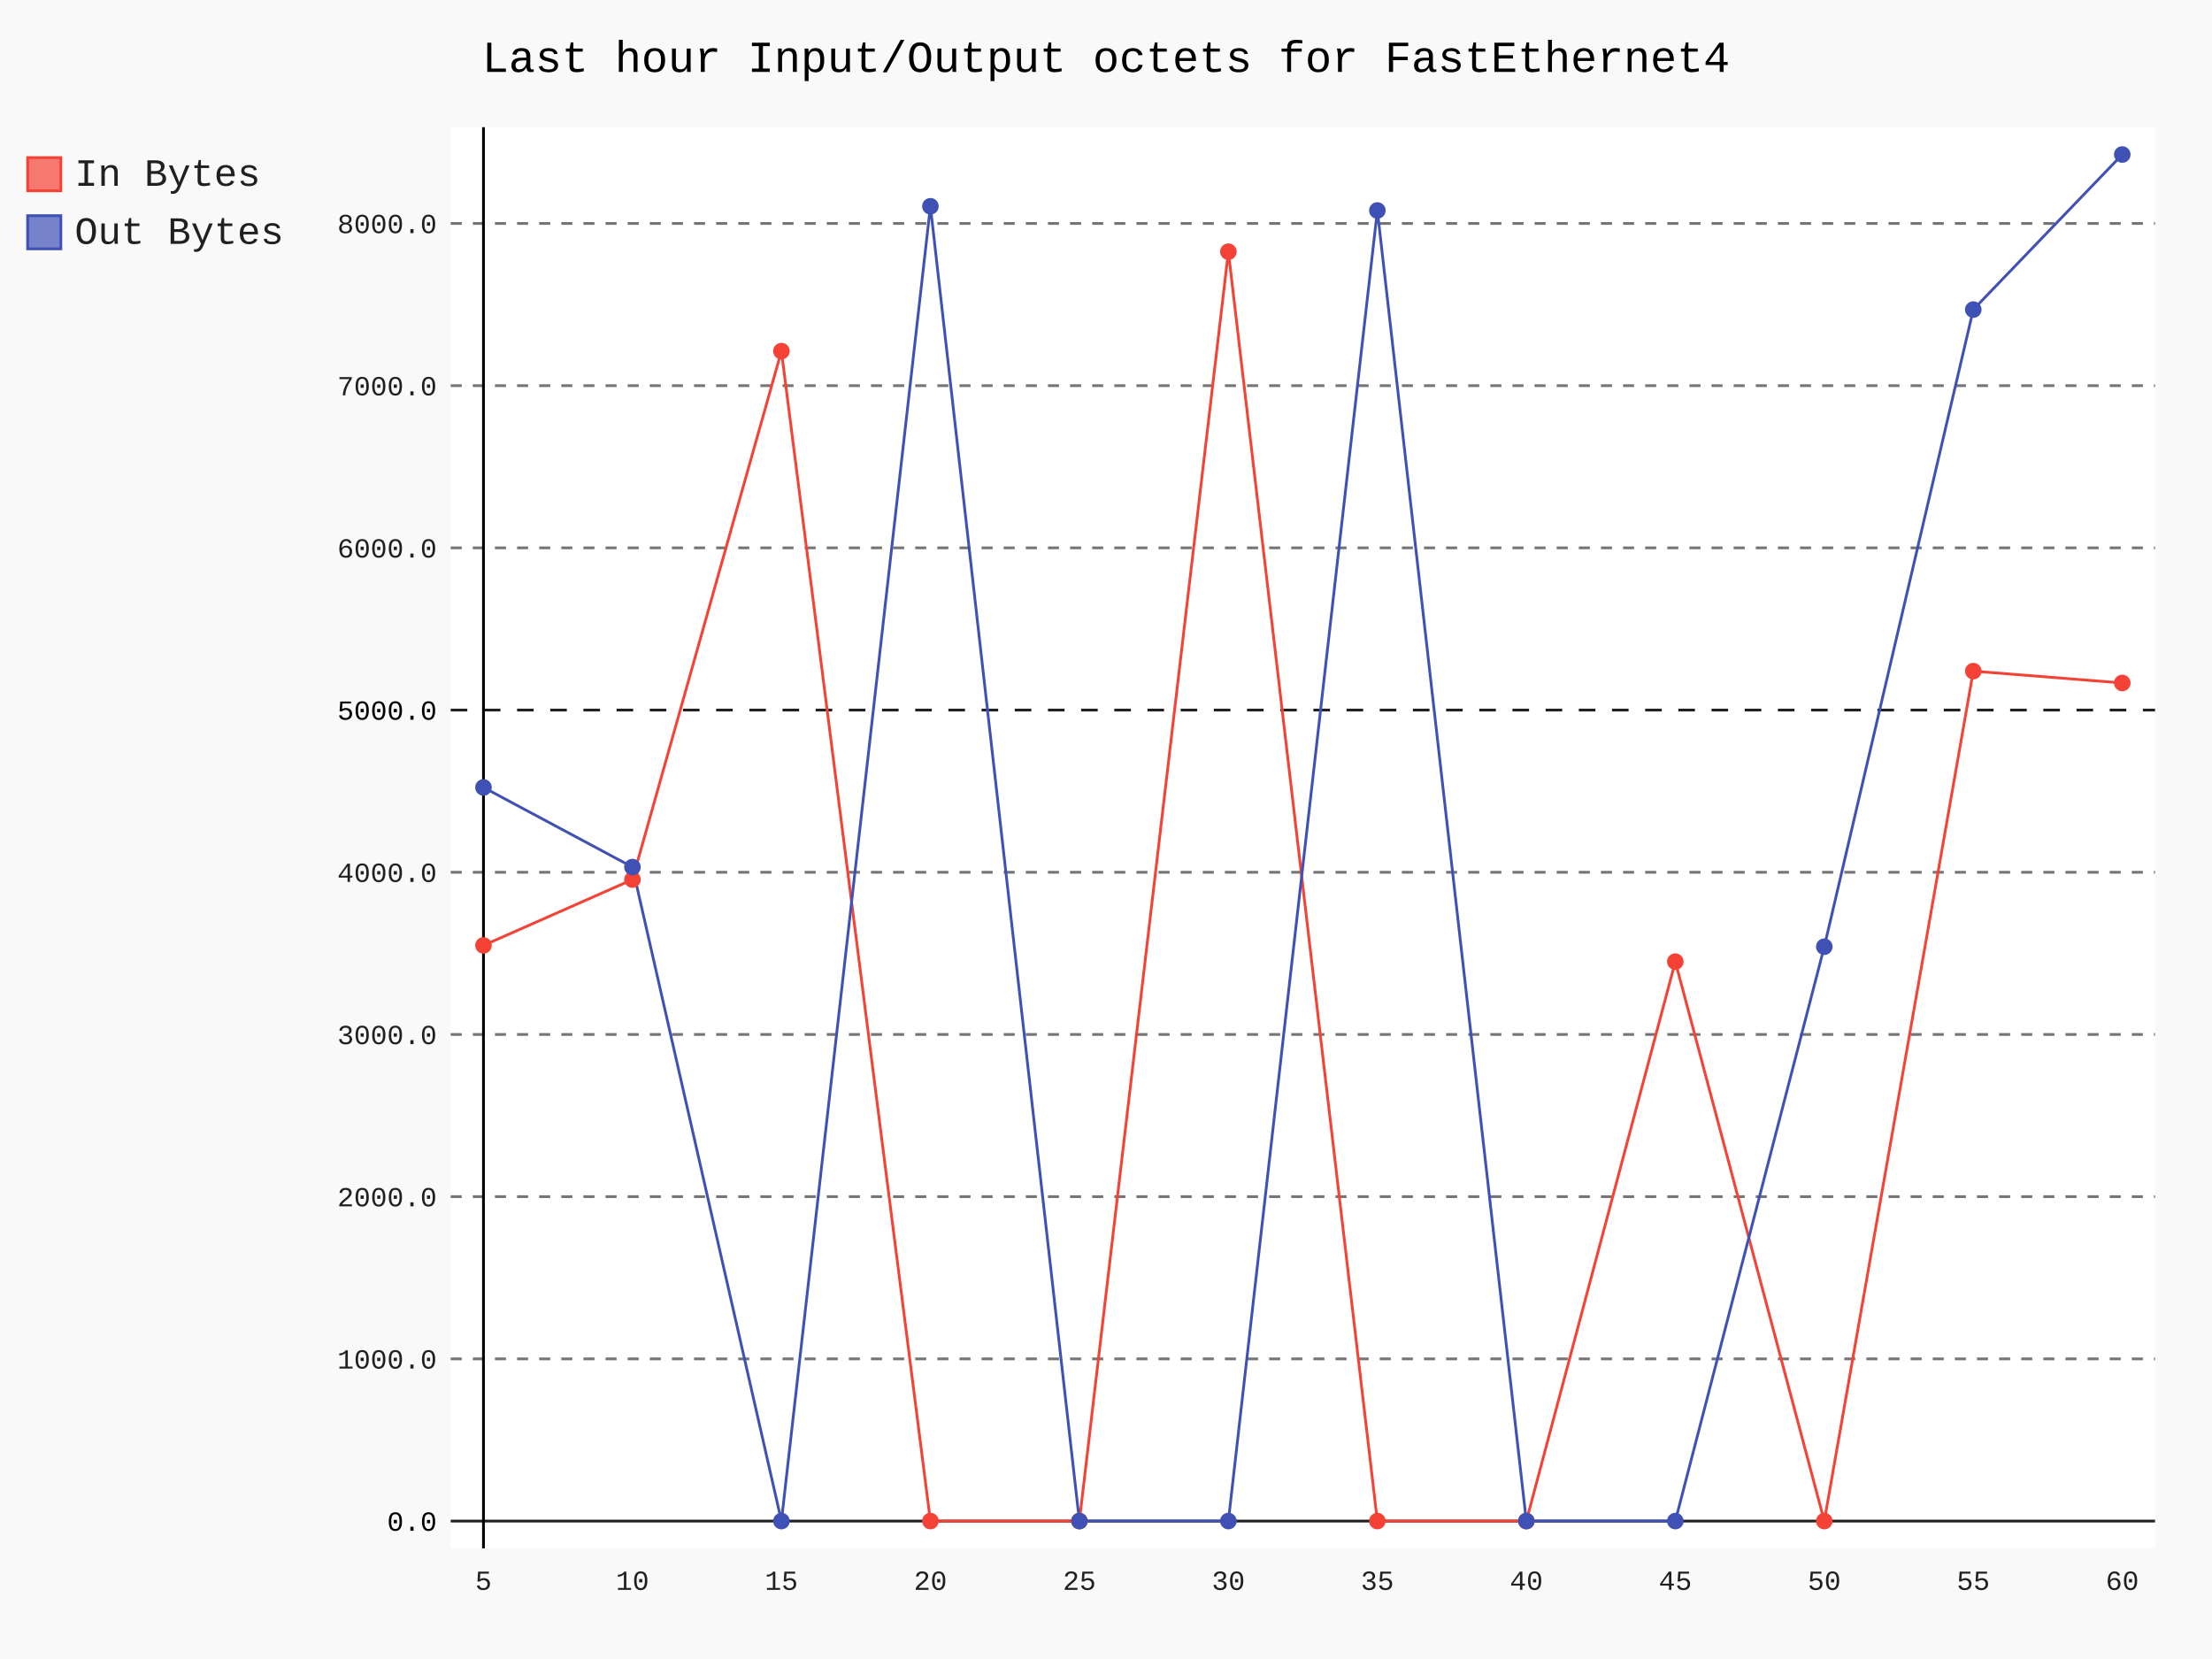
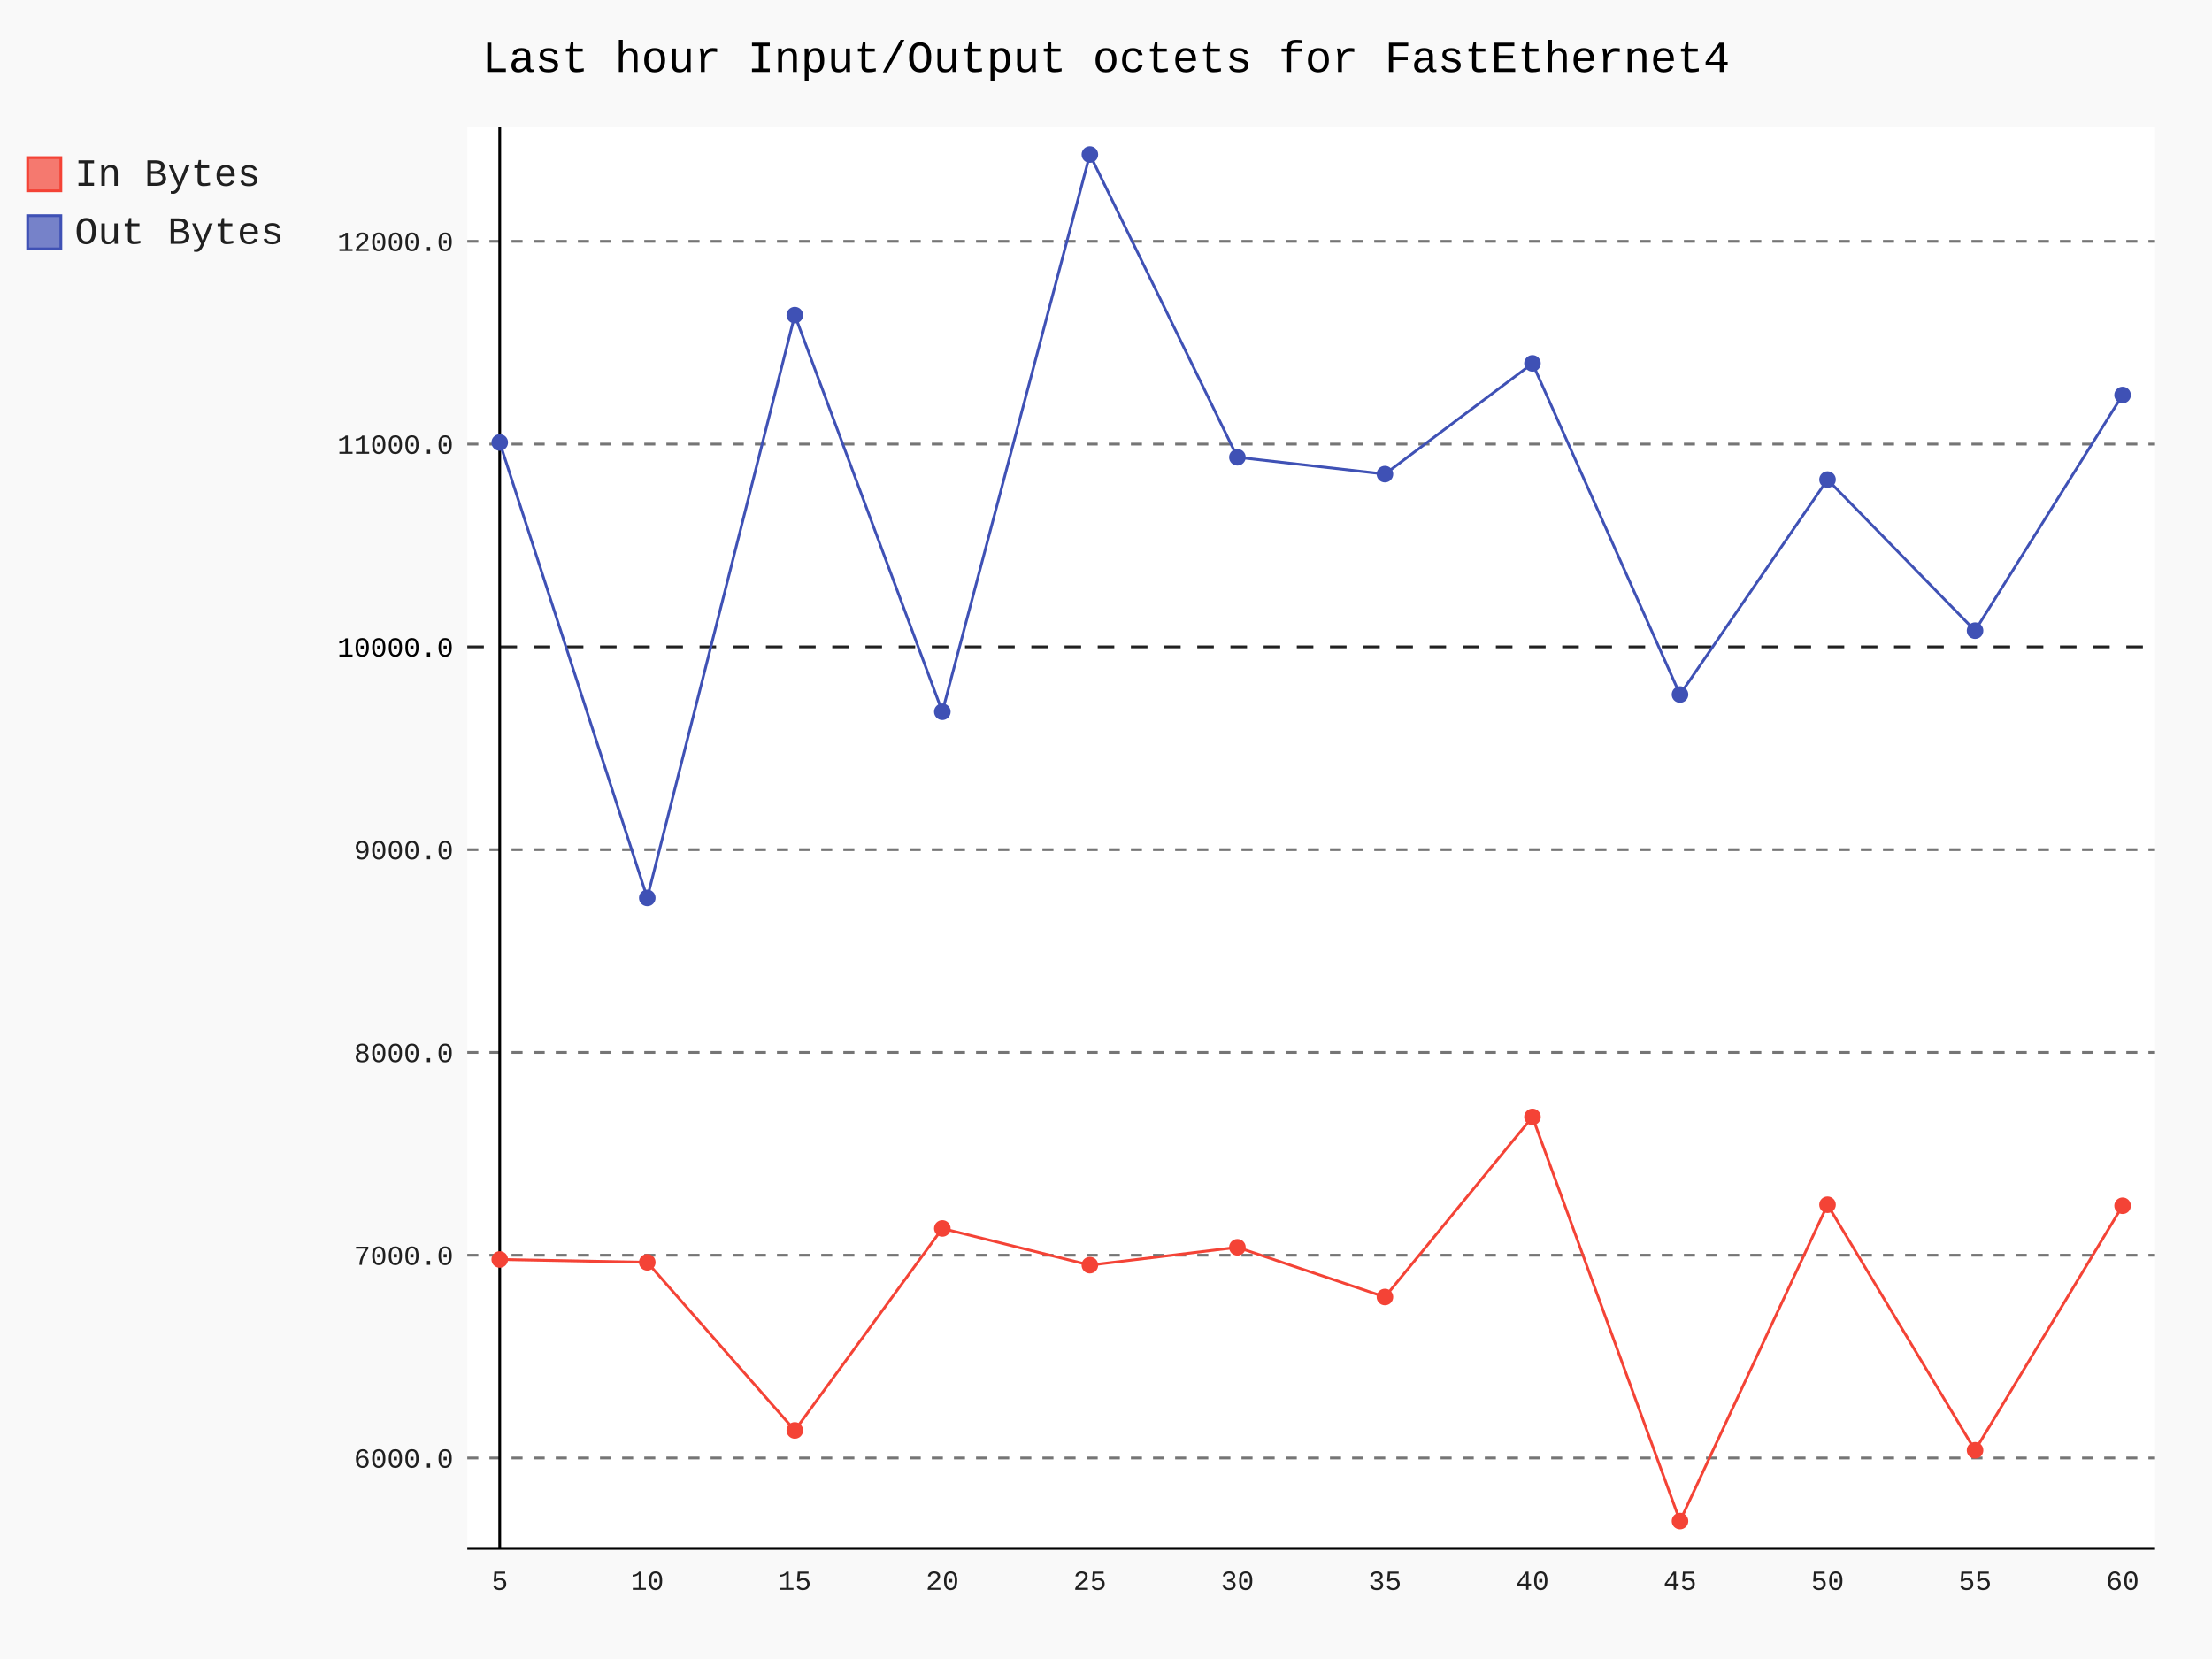
- <svg xmlns="http://www.w3.org/2000/svg" class="pygal-chart" id="chart-d2ea985c-b4ff-4d6e-8358-0f989f53d79f" viewBox="0 0 800 600">
+ <svg xmlns="http://www.w3.org/2000/svg" class="pygal-chart" id="chart-ba2d548b-999e-43e1-b2df-b6a1bdf8e7f8" viewBox="0 0 800 600">
  <defs>
-     <style type="text/css">#chart-d2ea985c-b4ff-4d6e-8358-0f989f53d79f{-webkit-user-select:none;-webkit-font-smoothing:antialiased;font-family:Consolas,"Liberation Mono",Menlo,Courier,monospace}#chart-d2ea985c-b4ff-4d6e-8358-0f989f53d79f .title{font-family:Consolas,"Liberation Mono",Menlo,Courier,monospace;font-size:16px}#chart-d2ea985c-b4ff-4d6e-8358-0f989f53d79f .legends .legend text{font-family:Consolas,"Liberation Mono",Menlo,Courier,monospace;font-size:14px}#chart-d2ea985c-b4ff-4d6e-8358-0f989f53d79f .axis text{font-family:Consolas,"Liberation Mono",Menlo,Courier,monospace;font-size:10px}#chart-d2ea985c-b4ff-4d6e-8358-0f989f53d79f .axis text.major{font-family:Consolas,"Liberation Mono",Menlo,Courier,monospace;font-size:10px}#chart-d2ea985c-b4ff-4d6e-8358-0f989f53d79f .text-overlay text.value{font-family:Consolas,"Liberation Mono",Menlo,Courier,monospace;font-size:16px}#chart-d2ea985c-b4ff-4d6e-8358-0f989f53d79f .text-overlay text.label{font-family:Consolas,"Liberation Mono",Menlo,Courier,monospace;font-size:10px}#chart-d2ea985c-b4ff-4d6e-8358-0f989f53d79f .tooltip{font-family:Consolas,"Liberation Mono",Menlo,Courier,monospace;font-size:14px}#chart-d2ea985c-b4ff-4d6e-8358-0f989f53d79f text.no_data{font-family:Consolas,"Liberation Mono",Menlo,Courier,monospace;font-size:64px}
- #chart-d2ea985c-b4ff-4d6e-8358-0f989f53d79f{background-color:rgba(249,249,249,1)}#chart-d2ea985c-b4ff-4d6e-8358-0f989f53d79f path,#chart-d2ea985c-b4ff-4d6e-8358-0f989f53d79f line,#chart-d2ea985c-b4ff-4d6e-8358-0f989f53d79f rect,#chart-d2ea985c-b4ff-4d6e-8358-0f989f53d79f circle{-webkit-transition:150ms;-moz-transition:150ms;transition:150ms}#chart-d2ea985c-b4ff-4d6e-8358-0f989f53d79f .graph &gt; .background{fill:rgba(249,249,249,1)}#chart-d2ea985c-b4ff-4d6e-8358-0f989f53d79f .plot &gt; .background{fill:rgba(255,255,255,1)}#chart-d2ea985c-b4ff-4d6e-8358-0f989f53d79f .graph{fill:rgba(0,0,0,.87)}#chart-d2ea985c-b4ff-4d6e-8358-0f989f53d79f text.no_data{fill:rgba(0,0,0,1)}#chart-d2ea985c-b4ff-4d6e-8358-0f989f53d79f .title{fill:rgba(0,0,0,1)}#chart-d2ea985c-b4ff-4d6e-8358-0f989f53d79f .legends .legend text{fill:rgba(0,0,0,.87)}#chart-d2ea985c-b4ff-4d6e-8358-0f989f53d79f .legends .legend:hover text{fill:rgba(0,0,0,1)}#chart-d2ea985c-b4ff-4d6e-8358-0f989f53d79f .axis .line{stroke:rgba(0,0,0,1)}#chart-d2ea985c-b4ff-4d6e-8358-0f989f53d79f .axis .guide.line{stroke:rgba(0,0,0,.54)}#chart-d2ea985c-b4ff-4d6e-8358-0f989f53d79f .axis .major.line{stroke:rgba(0,0,0,.87)}#chart-d2ea985c-b4ff-4d6e-8358-0f989f53d79f .axis text.major{fill:rgba(0,0,0,1)}#chart-d2ea985c-b4ff-4d6e-8358-0f989f53d79f .axis.y .guides:hover .guide.line,#chart-d2ea985c-b4ff-4d6e-8358-0f989f53d79f .line-graph .axis.x .guides:hover .guide.line,#chart-d2ea985c-b4ff-4d6e-8358-0f989f53d79f .stackedline-graph .axis.x .guides:hover .guide.line,#chart-d2ea985c-b4ff-4d6e-8358-0f989f53d79f .xy-graph .axis.x .guides:hover .guide.line{stroke:rgba(0,0,0,1)}#chart-d2ea985c-b4ff-4d6e-8358-0f989f53d79f .axis .guides:hover text{fill:rgba(0,0,0,1)}#chart-d2ea985c-b4ff-4d6e-8358-0f989f53d79f .reactive{fill-opacity:.7}#chart-d2ea985c-b4ff-4d6e-8358-0f989f53d79f .ci{stroke:rgba(0,0,0,.87)}#chart-d2ea985c-b4ff-4d6e-8358-0f989f53d79f .reactive.active,#chart-d2ea985c-b4ff-4d6e-8358-0f989f53d79f .active .reactive{fill-opacity:.8;stroke-width:4}#chart-d2ea985c-b4ff-4d6e-8358-0f989f53d79f .series text{fill:rgba(0,0,0,1)}#chart-d2ea985c-b4ff-4d6e-8358-0f989f53d79f .tooltip rect{fill:rgba(255,255,255,1);stroke:rgba(0,0,0,1);-webkit-transition:opacity 150ms;-moz-transition:opacity 150ms;transition:opacity 150ms}#chart-d2ea985c-b4ff-4d6e-8358-0f989f53d79f .tooltip .label{fill:rgba(0,0,0,.87)}#chart-d2ea985c-b4ff-4d6e-8358-0f989f53d79f .tooltip .label{fill:rgba(0,0,0,.87)}#chart-d2ea985c-b4ff-4d6e-8358-0f989f53d79f .tooltip .legend{font-size:.8em;fill:rgba(0,0,0,.54)}#chart-d2ea985c-b4ff-4d6e-8358-0f989f53d79f .tooltip .x_label{font-size:.6em;fill:rgba(0,0,0,1)}#chart-d2ea985c-b4ff-4d6e-8358-0f989f53d79f .tooltip .xlink{font-size:.5em;text-decoration:underline}#chart-d2ea985c-b4ff-4d6e-8358-0f989f53d79f .tooltip .value{font-size:1.5em}#chart-d2ea985c-b4ff-4d6e-8358-0f989f53d79f .map-element{fill:rgba(255,255,255,1);stroke:rgba(0,0,0,.54) !important}#chart-d2ea985c-b4ff-4d6e-8358-0f989f53d79f .map-element .reactive{fill-opacity:inherit}#chart-d2ea985c-b4ff-4d6e-8358-0f989f53d79f .color-0,#chart-d2ea985c-b4ff-4d6e-8358-0f989f53d79f .color-0 a:visited{stroke:#F44336;fill:#F44336}#chart-d2ea985c-b4ff-4d6e-8358-0f989f53d79f .color-1,#chart-d2ea985c-b4ff-4d6e-8358-0f989f53d79f .color-1 a:visited{stroke:#3F51B5;fill:#3F51B5}#chart-d2ea985c-b4ff-4d6e-8358-0f989f53d79f .text-overlay .color-0 text{fill:black}#chart-d2ea985c-b4ff-4d6e-8358-0f989f53d79f .text-overlay .color-1 text{fill:black}
- #chart-d2ea985c-b4ff-4d6e-8358-0f989f53d79f text.no_data{text-anchor:middle}#chart-d2ea985c-b4ff-4d6e-8358-0f989f53d79f .guide.line{fill:none}#chart-d2ea985c-b4ff-4d6e-8358-0f989f53d79f .centered{text-anchor:middle}#chart-d2ea985c-b4ff-4d6e-8358-0f989f53d79f .title{text-anchor:middle}#chart-d2ea985c-b4ff-4d6e-8358-0f989f53d79f .legends .legend text{fill-opacity:1}#chart-d2ea985c-b4ff-4d6e-8358-0f989f53d79f .axis.x text{text-anchor:middle}#chart-d2ea985c-b4ff-4d6e-8358-0f989f53d79f .axis.x:not(.web) text[transform]{text-anchor:start}#chart-d2ea985c-b4ff-4d6e-8358-0f989f53d79f .axis.x:not(.web) text[transform].backwards{text-anchor:end}#chart-d2ea985c-b4ff-4d6e-8358-0f989f53d79f .axis.y text{text-anchor:end}#chart-d2ea985c-b4ff-4d6e-8358-0f989f53d79f .axis.y text[transform].backwards{text-anchor:start}#chart-d2ea985c-b4ff-4d6e-8358-0f989f53d79f .axis.y2 text{text-anchor:start}#chart-d2ea985c-b4ff-4d6e-8358-0f989f53d79f .axis.y2 text[transform].backwards{text-anchor:end}#chart-d2ea985c-b4ff-4d6e-8358-0f989f53d79f .axis .guide.line{stroke-dasharray:4,4}#chart-d2ea985c-b4ff-4d6e-8358-0f989f53d79f .axis .major.guide.line{stroke-dasharray:6,6}#chart-d2ea985c-b4ff-4d6e-8358-0f989f53d79f .horizontal .axis.y .guide.line,#chart-d2ea985c-b4ff-4d6e-8358-0f989f53d79f .horizontal .axis.y2 .guide.line,#chart-d2ea985c-b4ff-4d6e-8358-0f989f53d79f .vertical .axis.x .guide.line{opacity:0}#chart-d2ea985c-b4ff-4d6e-8358-0f989f53d79f .horizontal .axis.always_show .guide.line,#chart-d2ea985c-b4ff-4d6e-8358-0f989f53d79f .vertical .axis.always_show .guide.line{opacity:1 !important}#chart-d2ea985c-b4ff-4d6e-8358-0f989f53d79f .axis.y .guides:hover .guide.line,#chart-d2ea985c-b4ff-4d6e-8358-0f989f53d79f .axis.y2 .guides:hover .guide.line,#chart-d2ea985c-b4ff-4d6e-8358-0f989f53d79f .axis.x .guides:hover .guide.line{opacity:1}#chart-d2ea985c-b4ff-4d6e-8358-0f989f53d79f .axis .guides:hover text{opacity:1}#chart-d2ea985c-b4ff-4d6e-8358-0f989f53d79f .nofill{fill:none}#chart-d2ea985c-b4ff-4d6e-8358-0f989f53d79f .subtle-fill{fill-opacity:.2}#chart-d2ea985c-b4ff-4d6e-8358-0f989f53d79f .dot{stroke-width:1px;fill-opacity:1}#chart-d2ea985c-b4ff-4d6e-8358-0f989f53d79f .dot.active{stroke-width:5px}#chart-d2ea985c-b4ff-4d6e-8358-0f989f53d79f .dot.negative{fill:transparent}#chart-d2ea985c-b4ff-4d6e-8358-0f989f53d79f text,#chart-d2ea985c-b4ff-4d6e-8358-0f989f53d79f tspan{stroke:none !important}#chart-d2ea985c-b4ff-4d6e-8358-0f989f53d79f .series text.active{opacity:1}#chart-d2ea985c-b4ff-4d6e-8358-0f989f53d79f .tooltip rect{fill-opacity:.95;stroke-width:.5}#chart-d2ea985c-b4ff-4d6e-8358-0f989f53d79f .tooltip text{fill-opacity:1}#chart-d2ea985c-b4ff-4d6e-8358-0f989f53d79f .showable{visibility:hidden}#chart-d2ea985c-b4ff-4d6e-8358-0f989f53d79f .showable.shown{visibility:visible}</style>
+     <style type="text/css">#chart-ba2d548b-999e-43e1-b2df-b6a1bdf8e7f8{-webkit-user-select:none;-webkit-font-smoothing:antialiased;font-family:Consolas,"Liberation Mono",Menlo,Courier,monospace}#chart-ba2d548b-999e-43e1-b2df-b6a1bdf8e7f8 .title{font-family:Consolas,"Liberation Mono",Menlo,Courier,monospace;font-size:16px}#chart-ba2d548b-999e-43e1-b2df-b6a1bdf8e7f8 .legends .legend text{font-family:Consolas,"Liberation Mono",Menlo,Courier,monospace;font-size:14px}#chart-ba2d548b-999e-43e1-b2df-b6a1bdf8e7f8 .axis text{font-family:Consolas,"Liberation Mono",Menlo,Courier,monospace;font-size:10px}#chart-ba2d548b-999e-43e1-b2df-b6a1bdf8e7f8 .axis text.major{font-family:Consolas,"Liberation Mono",Menlo,Courier,monospace;font-size:10px}#chart-ba2d548b-999e-43e1-b2df-b6a1bdf8e7f8 .text-overlay text.value{font-family:Consolas,"Liberation Mono",Menlo,Courier,monospace;font-size:16px}#chart-ba2d548b-999e-43e1-b2df-b6a1bdf8e7f8 .text-overlay text.label{font-family:Consolas,"Liberation Mono",Menlo,Courier,monospace;font-size:10px}#chart-ba2d548b-999e-43e1-b2df-b6a1bdf8e7f8 .tooltip{font-family:Consolas,"Liberation Mono",Menlo,Courier,monospace;font-size:14px}#chart-ba2d548b-999e-43e1-b2df-b6a1bdf8e7f8 text.no_data{font-family:Consolas,"Liberation Mono",Menlo,Courier,monospace;font-size:64px}
+ #chart-ba2d548b-999e-43e1-b2df-b6a1bdf8e7f8{background-color:rgba(249,249,249,1)}#chart-ba2d548b-999e-43e1-b2df-b6a1bdf8e7f8 path,#chart-ba2d548b-999e-43e1-b2df-b6a1bdf8e7f8 line,#chart-ba2d548b-999e-43e1-b2df-b6a1bdf8e7f8 rect,#chart-ba2d548b-999e-43e1-b2df-b6a1bdf8e7f8 circle{-webkit-transition:150ms;-moz-transition:150ms;transition:150ms}#chart-ba2d548b-999e-43e1-b2df-b6a1bdf8e7f8 .graph &gt; .background{fill:rgba(249,249,249,1)}#chart-ba2d548b-999e-43e1-b2df-b6a1bdf8e7f8 .plot &gt; .background{fill:rgba(255,255,255,1)}#chart-ba2d548b-999e-43e1-b2df-b6a1bdf8e7f8 .graph{fill:rgba(0,0,0,.87)}#chart-ba2d548b-999e-43e1-b2df-b6a1bdf8e7f8 text.no_data{fill:rgba(0,0,0,1)}#chart-ba2d548b-999e-43e1-b2df-b6a1bdf8e7f8 .title{fill:rgba(0,0,0,1)}#chart-ba2d548b-999e-43e1-b2df-b6a1bdf8e7f8 .legends .legend text{fill:rgba(0,0,0,.87)}#chart-ba2d548b-999e-43e1-b2df-b6a1bdf8e7f8 .legends .legend:hover text{fill:rgba(0,0,0,1)}#chart-ba2d548b-999e-43e1-b2df-b6a1bdf8e7f8 .axis .line{stroke:rgba(0,0,0,1)}#chart-ba2d548b-999e-43e1-b2df-b6a1bdf8e7f8 .axis .guide.line{stroke:rgba(0,0,0,.54)}#chart-ba2d548b-999e-43e1-b2df-b6a1bdf8e7f8 .axis .major.line{stroke:rgba(0,0,0,.87)}#chart-ba2d548b-999e-43e1-b2df-b6a1bdf8e7f8 .axis text.major{fill:rgba(0,0,0,1)}#chart-ba2d548b-999e-43e1-b2df-b6a1bdf8e7f8 .axis.y .guides:hover .guide.line,#chart-ba2d548b-999e-43e1-b2df-b6a1bdf8e7f8 .line-graph .axis.x .guides:hover .guide.line,#chart-ba2d548b-999e-43e1-b2df-b6a1bdf8e7f8 .stackedline-graph .axis.x .guides:hover .guide.line,#chart-ba2d548b-999e-43e1-b2df-b6a1bdf8e7f8 .xy-graph .axis.x .guides:hover .guide.line{stroke:rgba(0,0,0,1)}#chart-ba2d548b-999e-43e1-b2df-b6a1bdf8e7f8 .axis .guides:hover text{fill:rgba(0,0,0,1)}#chart-ba2d548b-999e-43e1-b2df-b6a1bdf8e7f8 .reactive{fill-opacity:.7}#chart-ba2d548b-999e-43e1-b2df-b6a1bdf8e7f8 .ci{stroke:rgba(0,0,0,.87)}#chart-ba2d548b-999e-43e1-b2df-b6a1bdf8e7f8 .reactive.active,#chart-ba2d548b-999e-43e1-b2df-b6a1bdf8e7f8 .active .reactive{fill-opacity:.8;stroke-width:4}#chart-ba2d548b-999e-43e1-b2df-b6a1bdf8e7f8 .series text{fill:rgba(0,0,0,1)}#chart-ba2d548b-999e-43e1-b2df-b6a1bdf8e7f8 .tooltip rect{fill:rgba(255,255,255,1);stroke:rgba(0,0,0,1);-webkit-transition:opacity 150ms;-moz-transition:opacity 150ms;transition:opacity 150ms}#chart-ba2d548b-999e-43e1-b2df-b6a1bdf8e7f8 .tooltip .label{fill:rgba(0,0,0,.87)}#chart-ba2d548b-999e-43e1-b2df-b6a1bdf8e7f8 .tooltip .label{fill:rgba(0,0,0,.87)}#chart-ba2d548b-999e-43e1-b2df-b6a1bdf8e7f8 .tooltip .legend{font-size:.8em;fill:rgba(0,0,0,.54)}#chart-ba2d548b-999e-43e1-b2df-b6a1bdf8e7f8 .tooltip .x_label{font-size:.6em;fill:rgba(0,0,0,1)}#chart-ba2d548b-999e-43e1-b2df-b6a1bdf8e7f8 .tooltip .xlink{font-size:.5em;text-decoration:underline}#chart-ba2d548b-999e-43e1-b2df-b6a1bdf8e7f8 .tooltip .value{font-size:1.5em}#chart-ba2d548b-999e-43e1-b2df-b6a1bdf8e7f8 .map-element{fill:rgba(255,255,255,1);stroke:rgba(0,0,0,.54) !important}#chart-ba2d548b-999e-43e1-b2df-b6a1bdf8e7f8 .map-element .reactive{fill-opacity:inherit}#chart-ba2d548b-999e-43e1-b2df-b6a1bdf8e7f8 .color-0,#chart-ba2d548b-999e-43e1-b2df-b6a1bdf8e7f8 .color-0 a:visited{stroke:#F44336;fill:#F44336}#chart-ba2d548b-999e-43e1-b2df-b6a1bdf8e7f8 .color-1,#chart-ba2d548b-999e-43e1-b2df-b6a1bdf8e7f8 .color-1 a:visited{stroke:#3F51B5;fill:#3F51B5}#chart-ba2d548b-999e-43e1-b2df-b6a1bdf8e7f8 .text-overlay .color-0 text{fill:black}#chart-ba2d548b-999e-43e1-b2df-b6a1bdf8e7f8 .text-overlay .color-1 text{fill:black}
+ #chart-ba2d548b-999e-43e1-b2df-b6a1bdf8e7f8 text.no_data{text-anchor:middle}#chart-ba2d548b-999e-43e1-b2df-b6a1bdf8e7f8 .guide.line{fill:none}#chart-ba2d548b-999e-43e1-b2df-b6a1bdf8e7f8 .centered{text-anchor:middle}#chart-ba2d548b-999e-43e1-b2df-b6a1bdf8e7f8 .title{text-anchor:middle}#chart-ba2d548b-999e-43e1-b2df-b6a1bdf8e7f8 .legends .legend text{fill-opacity:1}#chart-ba2d548b-999e-43e1-b2df-b6a1bdf8e7f8 .axis.x text{text-anchor:middle}#chart-ba2d548b-999e-43e1-b2df-b6a1bdf8e7f8 .axis.x:not(.web) text[transform]{text-anchor:start}#chart-ba2d548b-999e-43e1-b2df-b6a1bdf8e7f8 .axis.x:not(.web) text[transform].backwards{text-anchor:end}#chart-ba2d548b-999e-43e1-b2df-b6a1bdf8e7f8 .axis.y text{text-anchor:end}#chart-ba2d548b-999e-43e1-b2df-b6a1bdf8e7f8 .axis.y text[transform].backwards{text-anchor:start}#chart-ba2d548b-999e-43e1-b2df-b6a1bdf8e7f8 .axis.y2 text{text-anchor:start}#chart-ba2d548b-999e-43e1-b2df-b6a1bdf8e7f8 .axis.y2 text[transform].backwards{text-anchor:end}#chart-ba2d548b-999e-43e1-b2df-b6a1bdf8e7f8 .axis .guide.line{stroke-dasharray:4,4}#chart-ba2d548b-999e-43e1-b2df-b6a1bdf8e7f8 .axis .major.guide.line{stroke-dasharray:6,6}#chart-ba2d548b-999e-43e1-b2df-b6a1bdf8e7f8 .horizontal .axis.y .guide.line,#chart-ba2d548b-999e-43e1-b2df-b6a1bdf8e7f8 .horizontal .axis.y2 .guide.line,#chart-ba2d548b-999e-43e1-b2df-b6a1bdf8e7f8 .vertical .axis.x .guide.line{opacity:0}#chart-ba2d548b-999e-43e1-b2df-b6a1bdf8e7f8 .horizontal .axis.always_show .guide.line,#chart-ba2d548b-999e-43e1-b2df-b6a1bdf8e7f8 .vertical .axis.always_show .guide.line{opacity:1 !important}#chart-ba2d548b-999e-43e1-b2df-b6a1bdf8e7f8 .axis.y .guides:hover .guide.line,#chart-ba2d548b-999e-43e1-b2df-b6a1bdf8e7f8 .axis.y2 .guides:hover .guide.line,#chart-ba2d548b-999e-43e1-b2df-b6a1bdf8e7f8 .axis.x .guides:hover .guide.line{opacity:1}#chart-ba2d548b-999e-43e1-b2df-b6a1bdf8e7f8 .axis .guides:hover text{opacity:1}#chart-ba2d548b-999e-43e1-b2df-b6a1bdf8e7f8 .nofill{fill:none}#chart-ba2d548b-999e-43e1-b2df-b6a1bdf8e7f8 .subtle-fill{fill-opacity:.2}#chart-ba2d548b-999e-43e1-b2df-b6a1bdf8e7f8 .dot{stroke-width:1px;fill-opacity:1}#chart-ba2d548b-999e-43e1-b2df-b6a1bdf8e7f8 .dot.active{stroke-width:5px}#chart-ba2d548b-999e-43e1-b2df-b6a1bdf8e7f8 .dot.negative{fill:transparent}#chart-ba2d548b-999e-43e1-b2df-b6a1bdf8e7f8 text,#chart-ba2d548b-999e-43e1-b2df-b6a1bdf8e7f8 tspan{stroke:none !important}#chart-ba2d548b-999e-43e1-b2df-b6a1bdf8e7f8 .series text.active{opacity:1}#chart-ba2d548b-999e-43e1-b2df-b6a1bdf8e7f8 .tooltip rect{fill-opacity:.95;stroke-width:.5}#chart-ba2d548b-999e-43e1-b2df-b6a1bdf8e7f8 .tooltip text{fill-opacity:1}#chart-ba2d548b-999e-43e1-b2df-b6a1bdf8e7f8 .showable{visibility:hidden}#chart-ba2d548b-999e-43e1-b2df-b6a1bdf8e7f8 .showable.shown{visibility:visible}</style>
  </defs>
  <g class="graph line-graph vertical">
    <rect class="background" height="600" width="800" x="0" y="0" />
-     <g class="plot" transform="translate(163, 46)">
-       <rect class="background" height="514" width="616.4" x="0" y="0" />
+     <g class="plot" transform="translate(169, 46)">
+       <rect class="background" height="514" width="610.4" x="0" y="0" />
      <g class="axis y">
-         <g class="guides">
-           <path class="major line" d="M0 504.115 h616.4" />
-           <text class="major" x="-5" y="507.615">0.0</text>
-         </g>
-         <g class="guides">
-           <path class="guide line" d="M0 445.453 h616.4" />
-           <text class="" x="-5" y="448.953">1000.0</text>
-         </g>
-         <g class="guides">
-           <path class="guide line" d="M0 386.791 h616.4" />
-           <text class="" x="-5" y="390.291">2000.0</text>
-         </g>
-         <g class="guides">
-           <path class="guide line" d="M0 328.128 h616.4" />
-           <text class="" x="-5" y="331.628">3000.0</text>
-         </g>
-         <g class="guides">
-           <path class="guide line" d="M0 269.466 h616.4" />
-           <text class="" x="-5" y="272.966">4000.0</text>
-         </g>
-         <g class="guides">
-           <path class="major guide line" d="M0 210.803 h616.4" />
-           <text class="major" x="-5" y="214.303">5000.0</text>
-         </g>
-         <g class="guides">
-           <path class="guide line" d="M0 152.141 h616.4" />
-           <text class="" x="-5" y="155.641">6000.0</text>
-         </g>
-         <g class="guides">
-           <path class="guide line" d="M0 93.479 h616.4" />
-           <text class="" x="-5" y="96.979">7000.0</text>
-         </g>
-         <g class="guides">
-           <path class="guide line" d="M0 34.816 h616.4" />
-           <text class="" x="-5" y="38.316">8000.0</text>
+         <path class="line" d="M0 514 h610.4" />
+         <g class="guides">
+           <path class="guide line" d="M0 481.307 h610.4" />
+           <text class="" x="-5" y="484.807">6000.0</text>
+         </g>
+         <g class="guides">
+           <path class="guide line" d="M0 407.968 h610.4" />
+           <text class="" x="-5" y="411.468">7000.0</text>
+         </g>
+         <g class="guides">
+           <path class="guide line" d="M0 334.629 h610.4" />
+           <text class="" x="-5" y="338.129">8000.0</text>
+         </g>
+         <g class="guides">
+           <path class="guide line" d="M0 261.29 h610.4" />
+           <text class="" x="-5" y="264.79">9000.0</text>
+         </g>
+         <g class="guides">
+           <path class="major guide line" d="M0 187.951 h610.4" />
+           <text class="major" x="-5" y="191.451">10000.0</text>
+         </g>
+         <g class="guides">
+           <path class="guide line" d="M0 114.613 h610.4" />
+           <text class="" x="-5" y="118.113">11000.0</text>
+         </g>
+         <g class="guides">
+           <path class="guide line" d="M0 41.274 h610.4" />
+           <text class="" x="-5" y="44.774">12000.0</text>
        </g>
      </g>
      <g class="axis x">
        <g class="guides">
-           <path class="line" d="M11.854 0 v514" />
-           <text class="" x="11.854" y="529.0">5</text>
-         </g>
-         <g class="guides">
-           <path class="guide line" d="M65.735 0 v514" />
-           <text class="" x="65.735" y="529.0">10</text>
-         </g>
-         <g class="guides">
-           <path class="guide line" d="M119.616 0 v514" />
-           <text class="" x="119.616" y="529.0">15</text>
-         </g>
-         <g class="guides">
-           <path class="guide line" d="M173.497 0 v514" />
-           <text class="" x="173.497" y="529.0">20</text>
-         </g>
-         <g class="guides">
-           <path class="guide line" d="M227.378 0 v514" />
-           <text class="" x="227.378" y="529.0">25</text>
-         </g>
-         <g class="guides">
-           <path class="guide line" d="M281.259 0 v514" />
-           <text class="" x="281.259" y="529.0">30</text>
-         </g>
-         <g class="guides">
-           <path class="guide line" d="M335.141 0 v514" />
-           <text class="" x="335.141" y="529.0">35</text>
-         </g>
-         <g class="guides">
-           <path class="guide line" d="M389.022 0 v514" />
-           <text class="" x="389.022" y="529.0">40</text>
-         </g>
-         <g class="guides">
-           <path class="guide line" d="M442.903 0 v514" />
-           <text class="" x="442.903" y="529.0">45</text>
-         </g>
-         <g class="guides">
-           <path class="guide line" d="M496.784 0 v514" />
-           <text class="" x="496.784" y="529.0">50</text>
-         </g>
-         <g class="guides">
-           <path class="guide line" d="M550.665 0 v514" />
-           <text class="" x="550.665" y="529.0">55</text>
-         </g>
-         <g class="guides">
-           <path class="guide line" d="M604.546 0 v514" />
-           <text class="" x="604.546" y="529.0">60</text>
+           <path class="line" d="M11.738 0 v514" />
+           <text class="" x="11.738" y="529.0">5</text>
+         </g>
+         <g class="guides">
+           <path class="guide line" d="M65.095 0 v514" />
+           <text class="" x="65.095" y="529.0">10</text>
+         </g>
+         <g class="guides">
+           <path class="guide line" d="M118.452 0 v514" />
+           <text class="" x="118.452" y="529.0">15</text>
+         </g>
+         <g class="guides">
+           <path class="guide line" d="M171.808 0 v514" />
+           <text class="" x="171.808" y="529.0">20</text>
+         </g>
+         <g class="guides">
+           <path class="guide line" d="M225.165 0 v514" />
+           <text class="" x="225.165" y="529.0">25</text>
+         </g>
+         <g class="guides">
+           <path class="guide line" d="M278.522 0 v514" />
+           <text class="" x="278.522" y="529.0">30</text>
+         </g>
+         <g class="guides">
+           <path class="guide line" d="M331.878 0 v514" />
+           <text class="" x="331.878" y="529.0">35</text>
+         </g>
+         <g class="guides">
+           <path class="guide line" d="M385.235 0 v514" />
+           <text class="" x="385.235" y="529.0">40</text>
+         </g>
+         <g class="guides">
+           <path class="guide line" d="M438.592 0 v514" />
+           <text class="" x="438.592" y="529.0">45</text>
+         </g>
+         <g class="guides">
+           <path class="guide line" d="M491.948 0 v514" />
+           <text class="" x="491.948" y="529.0">50</text>
+         </g>
+         <g class="guides">
+           <path class="guide line" d="M545.305 0 v514" />
+           <text class="" x="545.305" y="529.0">55</text>
+         </g>
+         <g class="guides">
+           <path class="guide line" d="M598.662 0 v514" />
+           <text class="" x="598.662" y="529.0">60</text>
        </g>
      </g>
      <g class="series serie-0 color-0">
-         <path class="line reactive nofill" d="M11.854 295.923 L65.735 272.106 119.616 80.983 173.497 504.115 227.378 504.115 281.259 45.023 335.141 504.115 389.022 504.115 442.903 301.789 496.784 504.115 550.665 196.724 604.546 201.007" />
+         <path class="line reactive nofill" d="M11.738 409.508 L65.095 410.535 118.452 471.333 171.808 398.287 225.165 411.562 278.522 405.108 331.878 423.076 385.235 357.951 438.592 504.115 491.948 389.707 545.305 478.52 598.662 390.073" />
      </g>
      <g class="series serie-1 color-1">
-         <path class="line reactive nofill" d="M11.854 238.785 L65.735 267.589 119.616 504.115 173.497 28.598 227.378 504.115 281.259 504.115 335.141 30.123 389.022 504.115 442.903 504.115 496.784 296.392 550.665 65.966 604.546 9.885" />
+         <path class="line reactive nofill" d="M11.738 114.026 L65.095 278.745 118.452 67.969 171.808 211.42 225.165 9.885 278.522 119.38 331.878 125.467 385.235 85.424 438.592 205.186 491.948 127.447 545.305 182.084 598.662 96.865" />
      </g>
    </g>
    <g class="titles">
      <text class="title plot_title" x="400.0" y="26">Last hour Input/Output octets for FastEthernet4</text>
    </g>
-     <g class="plot overlay" transform="translate(163, 46)">
+     <g class="plot overlay" transform="translate(169, 46)">
      <g class="series serie-0 color-0">
        <g class="dots">
-           <circle class="dot reactive tooltip-trigger" cx="11.854" cy="295.923" r="2.5" />
-         </g>
-         <g class="dots">
-           <circle class="dot reactive tooltip-trigger" cx="65.735" cy="272.106" r="2.5" />
-         </g>
-         <g class="dots">
-           <circle class="dot reactive tooltip-trigger" cx="119.616" cy="80.983" r="2.5" />
-         </g>
-         <g class="dots">
-           <circle class="dot reactive tooltip-trigger" cx="173.497" cy="504.115" r="2.5" />
-         </g>
-         <g class="dots">
-           <circle class="dot reactive tooltip-trigger" cx="227.378" cy="504.115" r="2.5" />
-         </g>
-         <g class="dots">
-           <circle class="dot reactive tooltip-trigger" cx="281.259" cy="45.023" r="2.5" />
-         </g>
-         <g class="dots">
-           <circle class="dot reactive tooltip-trigger" cx="335.141" cy="504.115" r="2.5" />
-         </g>
-         <g class="dots">
-           <circle class="dot reactive tooltip-trigger" cx="389.022" cy="504.115" r="2.5" />
-         </g>
-         <g class="dots">
-           <circle class="dot reactive tooltip-trigger" cx="442.903" cy="301.789" r="2.5" />
-         </g>
-         <g class="dots">
-           <circle class="dot reactive tooltip-trigger" cx="496.784" cy="504.115" r="2.5" />
-         </g>
-         <g class="dots">
-           <circle class="dot reactive tooltip-trigger" cx="550.665" cy="196.724" r="2.5" />
-         </g>
-         <g class="dots">
-           <circle class="dot reactive tooltip-trigger" cx="604.546" cy="201.007" r="2.5" />
+           <circle class="dot reactive tooltip-trigger" cx="11.738" cy="409.508" r="2.5" />
+         </g>
+         <g class="dots">
+           <circle class="dot reactive tooltip-trigger" cx="65.095" cy="410.535" r="2.5" />
+         </g>
+         <g class="dots">
+           <circle class="dot reactive tooltip-trigger" cx="118.452" cy="471.333" r="2.5" />
+         </g>
+         <g class="dots">
+           <circle class="dot reactive tooltip-trigger" cx="171.808" cy="398.287" r="2.5" />
+         </g>
+         <g class="dots">
+           <circle class="dot reactive tooltip-trigger" cx="225.165" cy="411.562" r="2.5" />
+         </g>
+         <g class="dots">
+           <circle class="dot reactive tooltip-trigger" cx="278.522" cy="405.108" r="2.5" />
+         </g>
+         <g class="dots">
+           <circle class="dot reactive tooltip-trigger" cx="331.878" cy="423.076" r="2.5" />
+         </g>
+         <g class="dots">
+           <circle class="dot reactive tooltip-trigger" cx="385.235" cy="357.951" r="2.5" />
+         </g>
+         <g class="dots">
+           <circle class="dot reactive tooltip-trigger" cx="438.592" cy="504.115" r="2.5" />
+         </g>
+         <g class="dots">
+           <circle class="dot reactive tooltip-trigger" cx="491.948" cy="389.707" r="2.5" />
+         </g>
+         <g class="dots">
+           <circle class="dot reactive tooltip-trigger" cx="545.305" cy="478.52" r="2.5" />
+         </g>
+         <g class="dots">
+           <circle class="dot reactive tooltip-trigger" cx="598.662" cy="390.073" r="2.5" />
        </g>
      </g>
      <g class="series serie-1 color-1">
        <g class="dots">
-           <circle class="dot reactive tooltip-trigger" cx="11.854" cy="238.785" r="2.5" />
-         </g>
-         <g class="dots">
-           <circle class="dot reactive tooltip-trigger" cx="65.735" cy="267.589" r="2.5" />
-         </g>
-         <g class="dots">
-           <circle class="dot reactive tooltip-trigger" cx="119.616" cy="504.115" r="2.5" />
-         </g>
-         <g class="dots">
-           <circle class="dot reactive tooltip-trigger" cx="173.497" cy="28.598" r="2.5" />
-         </g>
-         <g class="dots">
-           <circle class="dot reactive tooltip-trigger" cx="227.378" cy="504.115" r="2.5" />
-         </g>
-         <g class="dots">
-           <circle class="dot reactive tooltip-trigger" cx="281.259" cy="504.115" r="2.5" />
-         </g>
-         <g class="dots">
-           <circle class="dot reactive tooltip-trigger" cx="335.141" cy="30.123" r="2.5" />
-         </g>
-         <g class="dots">
-           <circle class="dot reactive tooltip-trigger" cx="389.022" cy="504.115" r="2.5" />
-         </g>
-         <g class="dots">
-           <circle class="dot reactive tooltip-trigger" cx="442.903" cy="504.115" r="2.5" />
-         </g>
-         <g class="dots">
-           <circle class="dot reactive tooltip-trigger" cx="496.784" cy="296.392" r="2.5" />
-         </g>
-         <g class="dots">
-           <circle class="dot reactive tooltip-trigger" cx="550.665" cy="65.966" r="2.5" />
-         </g>
-         <g class="dots">
-           <circle class="dot reactive tooltip-trigger" cx="604.546" cy="9.885" r="2.5" />
-         </g>
-       </g>
-     </g>
-     <g class="plot text-overlay" transform="translate(163, 46)">
+           <circle class="dot reactive tooltip-trigger" cx="11.738" cy="114.026" r="2.5" />
+         </g>
+         <g class="dots">
+           <circle class="dot reactive tooltip-trigger" cx="65.095" cy="278.745" r="2.5" />
+         </g>
+         <g class="dots">
+           <circle class="dot reactive tooltip-trigger" cx="118.452" cy="67.969" r="2.5" />
+         </g>
+         <g class="dots">
+           <circle class="dot reactive tooltip-trigger" cx="171.808" cy="211.42" r="2.5" />
+         </g>
+         <g class="dots">
+           <circle class="dot reactive tooltip-trigger" cx="225.165" cy="9.885" r="2.5" />
+         </g>
+         <g class="dots">
+           <circle class="dot reactive tooltip-trigger" cx="278.522" cy="119.38" r="2.5" />
+         </g>
+         <g class="dots">
+           <circle class="dot reactive tooltip-trigger" cx="331.878" cy="125.467" r="2.5" />
+         </g>
+         <g class="dots">
+           <circle class="dot reactive tooltip-trigger" cx="385.235" cy="85.424" r="2.5" />
+         </g>
+         <g class="dots">
+           <circle class="dot reactive tooltip-trigger" cx="438.592" cy="205.186" r="2.5" />
+         </g>
+         <g class="dots">
+           <circle class="dot reactive tooltip-trigger" cx="491.948" cy="127.447" r="2.5" />
+         </g>
+         <g class="dots">
+           <circle class="dot reactive tooltip-trigger" cx="545.305" cy="182.084" r="2.5" />
+         </g>
+         <g class="dots">
+           <circle class="dot reactive tooltip-trigger" cx="598.662" cy="96.865" r="2.5" />
+         </g>
+       </g>
+     </g>
+     <g class="plot text-overlay" transform="translate(169, 46)">
      <g class="series serie-0 color-0" />
      <g class="series serie-1 color-1" />
    </g>
-     <g class="plot tooltip-overlay" transform="translate(163, 46)">
+     <g class="plot tooltip-overlay" transform="translate(169, 46)">
      <g class="tooltip" style="opacity: 0" transform="translate(0 0)">
        <rect class="tooltip-box" height="0" rx="0" ry="0" width="0" />
        <g class="text" />
      </g>
    </g>
    <g class="legends" transform="translate(10, 56)">
      <g class="legend reactive activate-serie" id="activate-serie-0">
        <rect class="color-0 reactive" height="12" width="12" x="0.0" y="1.0" />
        <text x="17.0" y="11.2">In Bytes</text>
      </g>
      <g class="legend reactive activate-serie" id="activate-serie-1">
        <rect class="color-1 reactive" height="12" width="12" x="0.0" y="22.0" />
        <text x="17.0" y="32.2">Out Bytes</text>
      </g>
    </g>
    <g class="legends" transform="translate(790, 56)" />
  </g>
</svg>
